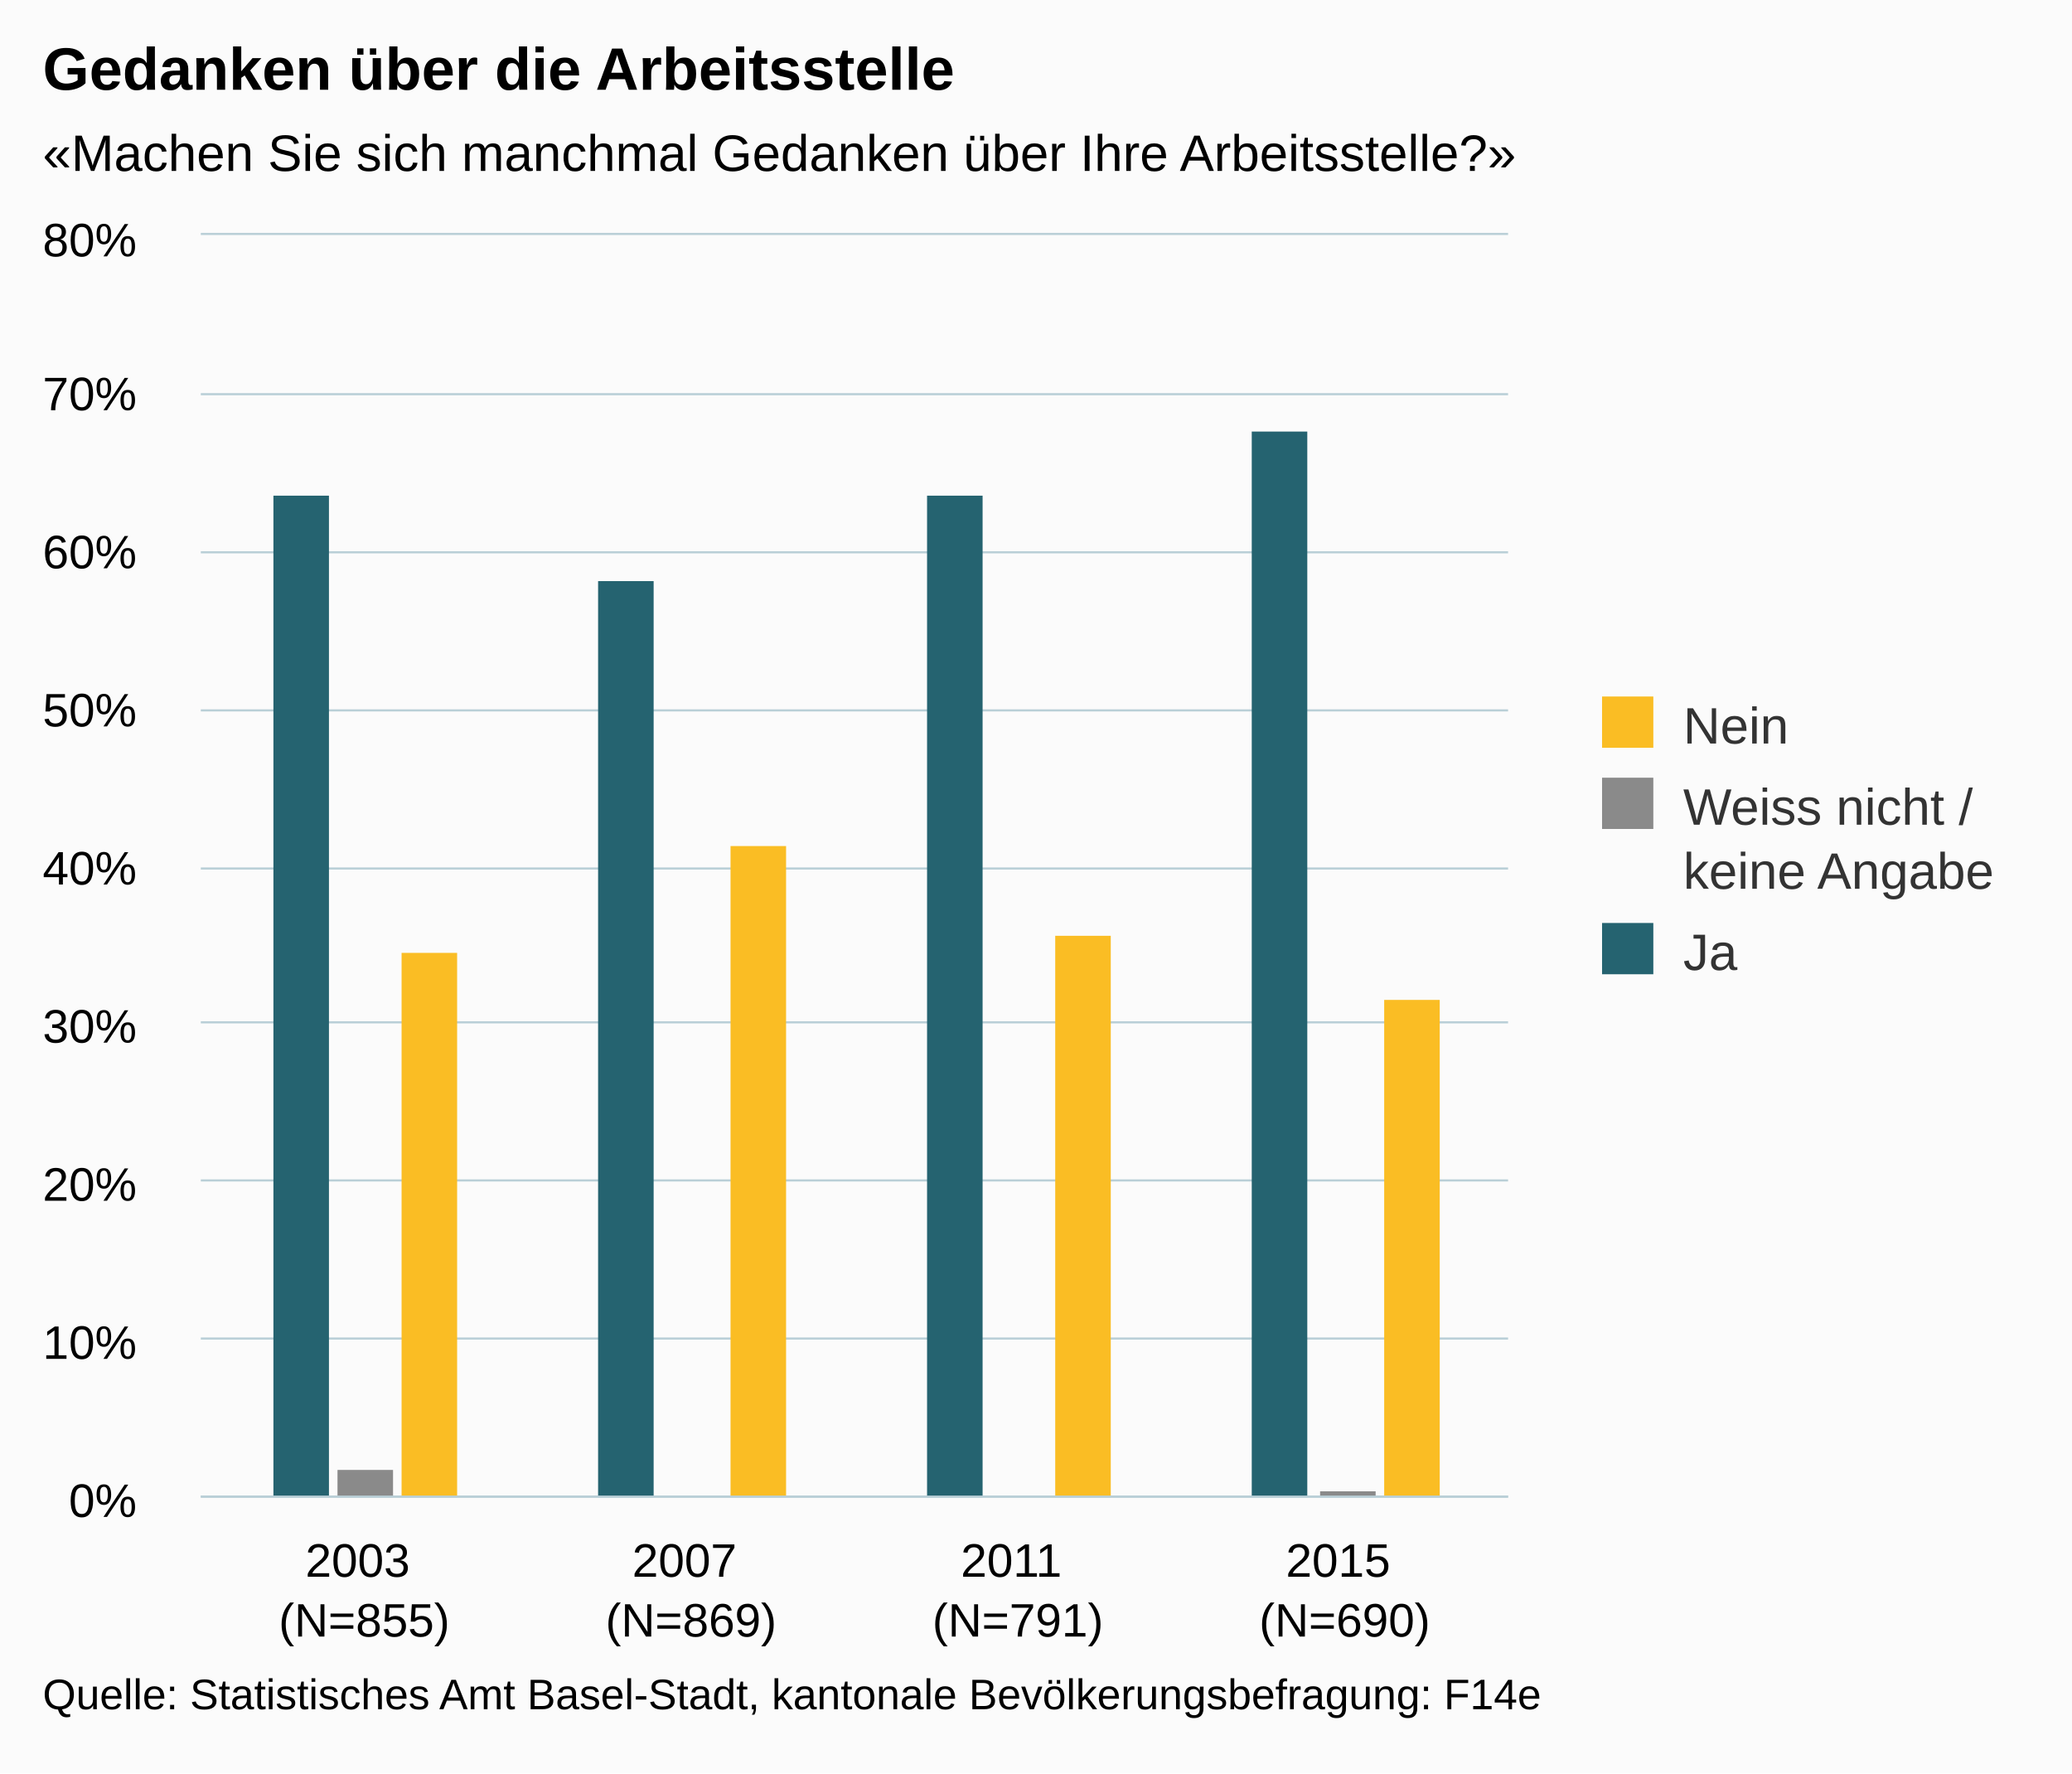
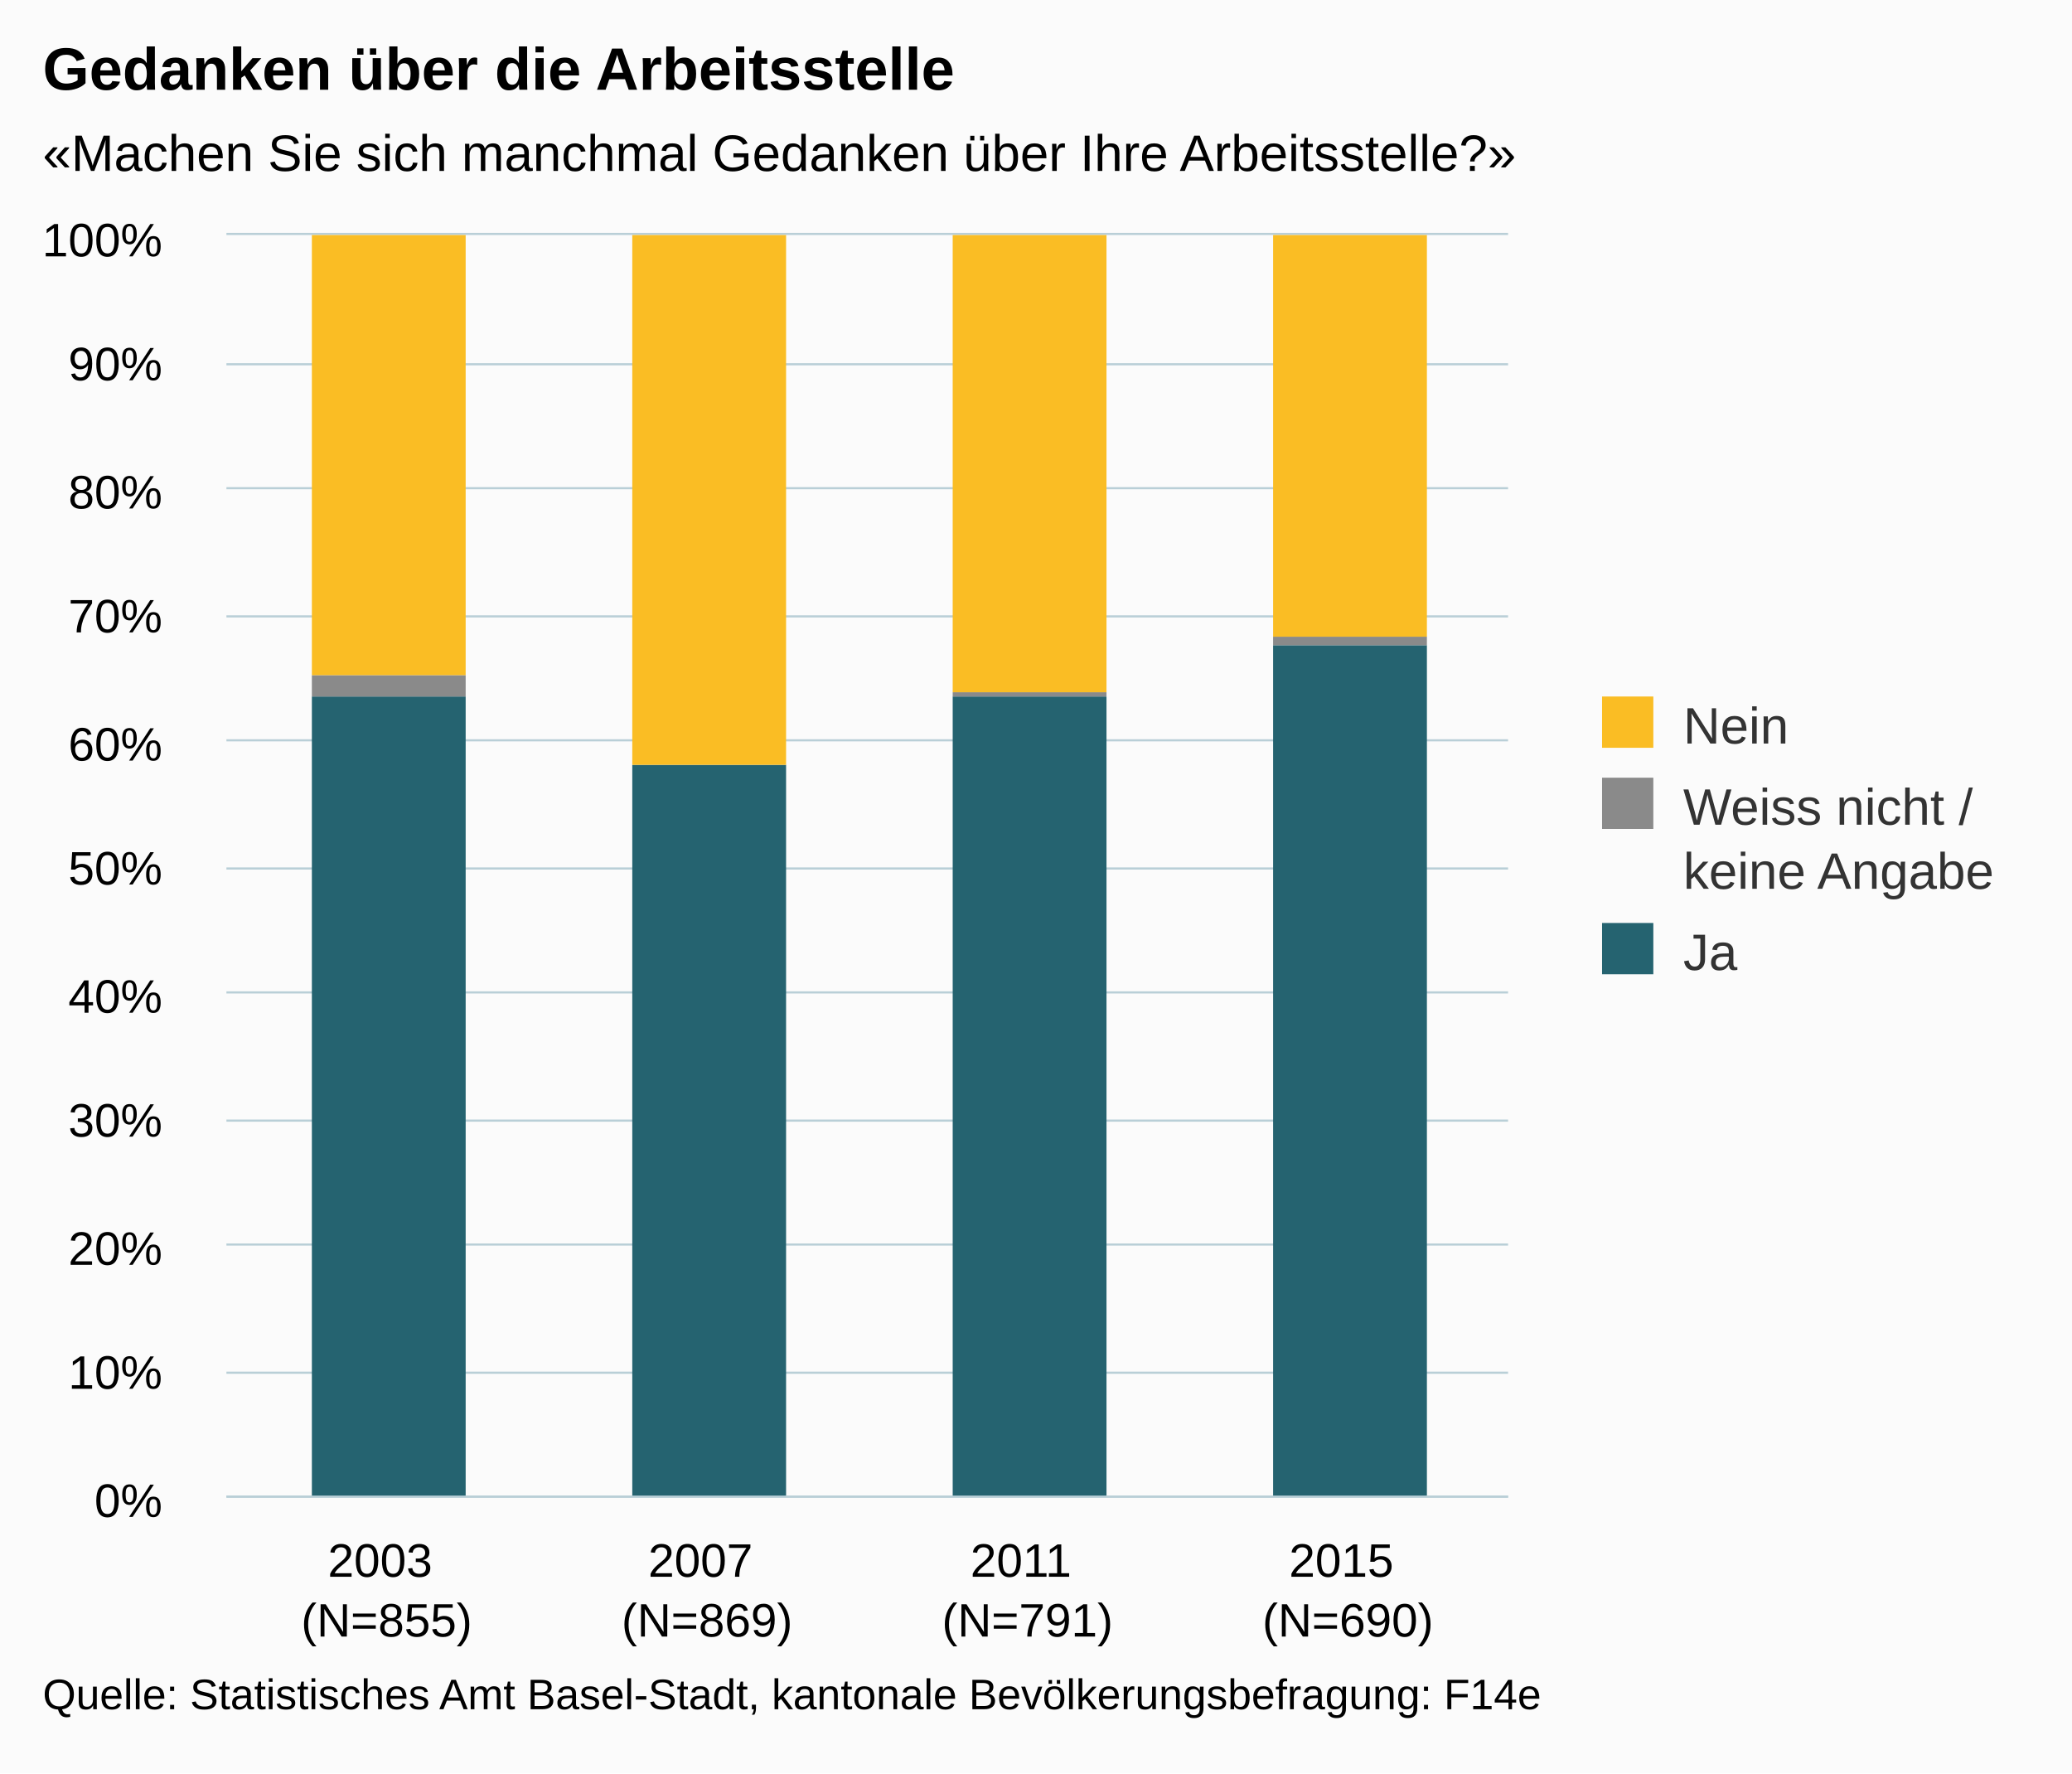
<svg xmlns="http://www.w3.org/2000/svg" version="1.1" class="highcharts-root" style="font-family:arial;font-size:12px;" viewBox="0 0 485 415">
  <defs>
    <clipPath>
-       <rect x="0" y="0" width="306" height="295" fill="none" />
+       <rect x="0" y="0" width="300" height="295" fill="none" />
    </clipPath>
    <clipPath id="a">
-       <rect x="0" y="0" width="306" height="295" fill="none" />
+       <rect x="0" y="0" width="300" height="295" fill="none" />
    </clipPath>
  </defs>
  <rect fill="#fbfbfb" class="highcharts-background" x="0" y="0" width="485" height="415" rx="0" ry="0" />
-   <rect fill="none" class="highcharts-plot-background" x="47" y="55" width="306" height="295" />
+   <rect fill="none" class="highcharts-plot-background" x="53" y="55" width="300" height="295" />
  <g class="highcharts-pane-group" />
  <g class="highcharts-grid highcharts-xaxis-grid ">
-     <path fill="none" class="highcharts-grid-line" d="M 123.5 55 L 123.5 350" opacity="1" />
-     <path fill="none" class="highcharts-grid-line" d="M 199.5 55 L 199.5 350" opacity="1" />
-     <path fill="none" class="highcharts-grid-line" d="M 276.5 55 L 276.5 350" opacity="1" />
+     <path fill="none" class="highcharts-grid-line" d="M 127.5 55 L 127.5 350" opacity="1" />
+     <path fill="none" class="highcharts-grid-line" d="M 202.5 55 L 202.5 350" opacity="1" />
+     <path fill="none" class="highcharts-grid-line" d="M 277.5 55 L 277.5 350" opacity="1" />
    <path fill="none" class="highcharts-grid-line" d="M 352.5 55 L 352.5 350" opacity="1" />
-     <path fill="none" class="highcharts-grid-line" d="M 46.5 55 L 46.5 350" opacity="1" />
+     <path fill="none" class="highcharts-grid-line" d="M 52.5 55 L 52.5 350" opacity="1" />
  </g>
  <g class="highcharts-grid highcharts-yaxis-grid ">
-     <path fill="none" stroke="#B9CFD7" stroke-width="0.5" class="highcharts-grid-line" d="M 47 350.25 L 353 350.25" opacity="1" />
-     <path fill="none" stroke="#B9CFD7" stroke-width="0.5" class="highcharts-grid-line" d="M 47 313.25 L 353 313.25" opacity="1" />
-     <path fill="none" stroke="#B9CFD7" stroke-width="0.5" class="highcharts-grid-line" d="M 47 276.25 L 353 276.25" opacity="1" />
-     <path fill="none" stroke="#B9CFD7" stroke-width="0.5" class="highcharts-grid-line" d="M 47 239.25 L 353 239.25" opacity="1" />
-     <path fill="none" stroke="#B9CFD7" stroke-width="0.5" class="highcharts-grid-line" d="M 47 203.25 L 353 203.25" opacity="1" />
-     <path fill="none" stroke="#B9CFD7" stroke-width="0.5" class="highcharts-grid-line" d="M 47 166.25 L 353 166.25" opacity="1" />
-     <path fill="none" stroke="#B9CFD7" stroke-width="0.5" class="highcharts-grid-line" d="M 47 129.25 L 353 129.25" opacity="1" />
-     <path fill="none" stroke="#B9CFD7" stroke-width="0.5" class="highcharts-grid-line" d="M 47 92.25 L 353 92.25" opacity="1" />
-     <path fill="none" stroke="#B9CFD7" stroke-width="0.5" class="highcharts-grid-line" d="M 47 54.75 L 353 54.75" opacity="1" />
+     <path fill="none" stroke="#B9CFD7" stroke-width="0.5" class="highcharts-grid-line" d="M 53 350.25 L 353 350.25" opacity="1" />
+     <path fill="none" stroke="#B9CFD7" stroke-width="0.5" class="highcharts-grid-line" d="M 53 321.25 L 353 321.25" opacity="1" />
+     <path fill="none" stroke="#B9CFD7" stroke-width="0.5" class="highcharts-grid-line" d="M 53 291.25 L 353 291.25" opacity="1" />
+     <path fill="none" stroke="#B9CFD7" stroke-width="0.5" class="highcharts-grid-line" d="M 53 262.25 L 353 262.25" opacity="1" />
+     <path fill="none" stroke="#B9CFD7" stroke-width="0.5" class="highcharts-grid-line" d="M 53 232.25 L 353 232.25" opacity="1" />
+     <path fill="none" stroke="#B9CFD7" stroke-width="0.5" class="highcharts-grid-line" d="M 53 203.25 L 353 203.25" opacity="1" />
+     <path fill="none" stroke="#B9CFD7" stroke-width="0.5" class="highcharts-grid-line" d="M 53 173.25 L 353 173.25" opacity="1" />
+     <path fill="none" stroke="#B9CFD7" stroke-width="0.5" class="highcharts-grid-line" d="M 53 144.25 L 353 144.25" opacity="1" />
+     <path fill="none" stroke="#B9CFD7" stroke-width="0.5" class="highcharts-grid-line" d="M 53 114.25 L 353 114.25" opacity="1" />
+     <path fill="none" stroke="#B9CFD7" stroke-width="0.5" class="highcharts-grid-line" d="M 53 85.25 L 353 85.25" opacity="1" />
+     <path fill="none" stroke="#B9CFD7" stroke-width="0.5" class="highcharts-grid-line" d="M 53 54.75 L 353 54.75" opacity="1" />
  </g>
-   <rect fill="none" class="highcharts-plot-border" x="47" y="55" width="306" height="295" />
+   <rect fill="none" class="highcharts-plot-border" x="53" y="55" width="300" height="295" />
  <g class="highcharts-axis highcharts-xaxis ">
-     <path fill="none" class="highcharts-axis-line" stroke="#B9CFD7" stroke-width="0.5" d="M 47 350.25 L 353 350.25" />
+     <path fill="none" class="highcharts-axis-line" stroke="#B9CFD7" stroke-width="0.5" d="M 53 350.25 L 353 350.25" />
  </g>
  <g class="highcharts-axis highcharts-yaxis ">
-     <path fill="none" class="highcharts-axis-line" d="M 47 55 L 47 350" />
+     <path fill="none" class="highcharts-axis-line" d="M 53 55 L 53 350" />
  </g>
  <g class="highcharts-series-group">
-     <g class="highcharts-series highcharts-series-0 highcharts-column-series highcharts-color-undefined " transform="translate(47,55) scale(1 1)" clip-path="url(#a)">
-       <rect x="17" y="61" width="13" height="235" fill="#256370" class="highcharts-point" />
-       <rect x="93" y="81" width="13" height="215" fill="#256370" class="highcharts-point" />
-       <rect x="170" y="61" width="13" height="235" fill="#256370" class="highcharts-point" />
-       <rect x="246" y="46" width="13" height="250" fill="#256370" class="highcharts-point" />
+     <g class="highcharts-series highcharts-series-0 highcharts-column-series highcharts-color-undefined " transform="translate(53,55) scale(1 1)" clip-path="url(#a)">
+       <rect x="20" y="108" width="36" height="188" fill="#256370" class="highcharts-point" />
+       <rect x="95" y="124" width="36" height="172" fill="#256370" class="highcharts-point" />
+       <rect x="170" y="108" width="36" height="188" fill="#256370" class="highcharts-point" />
+       <rect x="245" y="96" width="36" height="200" fill="#256370" class="highcharts-point" />
    </g>
-     <g class="highcharts-markers highcharts-series-0 highcharts-column-series highcharts-color-undefined " transform="translate(47,55) scale(1 1)" clip-path="none" />
-     <g class="highcharts-series highcharts-series-1 highcharts-column-series highcharts-color-undefined " transform="translate(47,55) scale(1 1)" clip-path="url(#a)">
-       <rect x="32" y="289" width="13" height="7" fill="#8A8A8A" class="highcharts-point" />
-       <rect x="109" y="295" width="13" height="1" fill="#8A8A8A" class="highcharts-point" />
-       <rect x="185" y="295" width="13" height="1" fill="#8A8A8A" class="highcharts-point" />
-       <rect x="262" y="294" width="13" height="2" fill="#8A8A8A" class="highcharts-point" />
+     <g class="highcharts-markers highcharts-series-0 highcharts-column-series highcharts-color-undefined " transform="translate(53,55) scale(1 1)" clip-path="none" />
+     <g class="highcharts-series highcharts-series-1 highcharts-column-series highcharts-color-undefined " transform="translate(53,55) scale(1 1)" clip-path="url(#a)">
+       <rect x="20" y="103" width="36" height="5" fill="#8A8A8A" class="highcharts-point" />
+       <rect x="95" y="124" width="36" height="0" fill="#8A8A8A" class="highcharts-point" />
+       <rect x="170" y="107" width="36" height="1" fill="#8A8A8A" class="highcharts-point" />
+       <rect x="245" y="94" width="36" height="2" fill="#8A8A8A" class="highcharts-point" />
    </g>
-     <g class="highcharts-markers highcharts-series-1 highcharts-column-series highcharts-color-undefined " transform="translate(47,55) scale(1 1)" clip-path="none" />
-     <g class="highcharts-series highcharts-series-2 highcharts-column-series highcharts-color-undefined " transform="translate(47,55) scale(1 1)" clip-path="url(#a)">
-       <rect x="47" y="168" width="13" height="128" fill="#FABD24" class="highcharts-point" />
-       <rect x="124" y="143" width="13" height="153" fill="#FABD24" class="highcharts-point" />
-       <rect x="200" y="164" width="13" height="132" fill="#FABD24" class="highcharts-point" />
-       <rect x="277" y="179" width="13" height="117" fill="#FABD24" class="highcharts-point" />
+     <g class="highcharts-markers highcharts-series-1 highcharts-column-series highcharts-color-undefined " transform="translate(53,55) scale(1 1)" clip-path="none" />
+     <g class="highcharts-series highcharts-series-2 highcharts-column-series highcharts-color-undefined " transform="translate(53,55) scale(1 1)" clip-path="url(#a)">
+       <rect x="20" y="0" width="36" height="103" fill="#FABD24" class="highcharts-point" />
+       <rect x="95" y="0" width="36" height="124" fill="#FABD24" class="highcharts-point" />
+       <rect x="170" y="0" width="36" height="107" fill="#FABD24" class="highcharts-point" />
+       <rect x="245" y="0" width="36" height="94" fill="#FABD24" class="highcharts-point" />
    </g>
-     <g class="highcharts-markers highcharts-series-2 highcharts-column-series highcharts-color-undefined " transform="translate(47,55) scale(1 1)" clip-path="none" />
+     <g class="highcharts-markers highcharts-series-2 highcharts-column-series highcharts-color-undefined " transform="translate(53,55) scale(1 1)" clip-path="none" />
  </g>
  <text x="10" text-anchor="start" class="highcharts-title" style="color:#000000;font-size:14px;font-weight:bold;fill:#000000;" y="21">
    <tspan>Gedanken über die Arbeitsstelle</tspan>
  </text>
  <text x="10" text-anchor="start" class="highcharts-subtitle" style="color:#000000;font-size:12px;fill:#000000;" y="40">
    <tspan>«Machen Sie sich manchmal Gedanken über Ihre Arbeitsstelle?»</tspan>
  </text>
  <g class="highcharts-legend" transform="translate(365,156)">
    <rect fill="none" class="highcharts-legend-box" rx="0" ry="0" x="0" y="0" width="110" height="83" visibility="visible" />
    <g>
      <g>
        <g class="highcharts-legend-item highcharts-column-series highcharts-color-undefined highcharts-series-2" transform="translate(8,3)">
          <text x="21" style="color:#333333;font-size:12px;font-weight:normal;cursor:pointer;fill:#333333;" text-anchor="start" y="15">
            <tspan>Nein</tspan>
          </text>
          <rect x="2" y="4" width="12" height="12" fill="#FABD24" class="highcharts-point" />
        </g>
        <g class="highcharts-legend-item highcharts-column-series highcharts-color-undefined highcharts-series-1" transform="translate(8,22)">
          <text x="21" y="15" style="color:#333333;font-size:12px;font-weight:normal;cursor:pointer;fill:#333333;" text-anchor="start">
            <tspan>Weiss nicht /</tspan>
            <tspan x="21" dy="15">keine Angabe</tspan>
          </text>
          <rect x="2" y="4" width="12" height="12" fill="#8A8A8A" class="highcharts-point" />
        </g>
        <g class="highcharts-legend-item highcharts-column-series highcharts-color-undefined highcharts-series-0" transform="translate(8,56)">
          <text x="21" y="15" style="color:#333333;font-size:12px;font-weight:normal;cursor:pointer;fill:#333333;" text-anchor="start">
            <tspan>Ja</tspan>
          </text>
          <rect x="2" y="4" width="12" height="12" fill="#256370" class="highcharts-point" />
        </g>
      </g>
    </g>
  </g>
  <g class="highcharts-axis-labels highcharts-xaxis-labels ">
-     <text x="85.25" style="color:#000000;cursor:default;font-size:11px;fill:#000000;" text-anchor="middle" transform="translate(0,0)" y="369" opacity="1">
+     <text x="90.5" style="color:#000000;cursor:default;font-size:11px;fill:#000000;" text-anchor="middle" transform="translate(0,0)" y="369" opacity="1">
      <tspan>2003</tspan>
-       <tspan x="85.25" dy="14">(N=855)</tspan>
+       <tspan x="90.5" dy="14">(N=855)</tspan>
    </text>
-     <text x="161.75" style="color:#000000;cursor:default;font-size:11px;fill:#000000;" text-anchor="middle" transform="translate(0,0)" y="369" opacity="1">
+     <text x="165.5" style="color:#000000;cursor:default;font-size:11px;fill:#000000;" text-anchor="middle" transform="translate(0,0)" y="369" opacity="1">
      <tspan>2007</tspan>
-       <tspan x="161.75" dy="14">(N=869)</tspan>
+       <tspan x="165.5" dy="14">(N=869)</tspan>
    </text>
-     <text x="238.25" style="color:#000000;cursor:default;font-size:11px;fill:#000000;" text-anchor="middle" transform="translate(0,0)" y="369" opacity="1">
+     <text x="240.5" style="color:#000000;cursor:default;font-size:11px;fill:#000000;" text-anchor="middle" transform="translate(0,0)" y="369" opacity="1">
      <tspan>2011</tspan>
-       <tspan x="238.25" dy="14">(N=791)</tspan>
+       <tspan x="240.5" dy="14">(N=791)</tspan>
    </text>
-     <text x="314.75" style="color:#000000;cursor:default;font-size:11px;fill:#000000;" text-anchor="middle" transform="translate(0,0)" y="369" opacity="1">
+     <text x="315.5" style="color:#000000;cursor:default;font-size:11px;fill:#000000;" text-anchor="middle" transform="translate(0,0)" y="369" opacity="1">
      <tspan>2015</tspan>
-       <tspan x="314.75" dy="14">(N=690)</tspan>
+       <tspan x="315.5" dy="14">(N=690)</tspan>
    </text>
  </g>
  <g class="highcharts-axis-labels highcharts-yaxis-labels ">
-     <text x="32" style="color:#000000;cursor:default;font-size:11px;fill:#000000;" text-anchor="end" transform="translate(0,0)" y="355" opacity="1">
+     <text x="38" style="color:#000000;cursor:default;font-size:11px;fill:#000000;" text-anchor="end" transform="translate(0,0)" y="355" opacity="1">
      <tspan>0%</tspan>
    </text>
-     <text x="32" style="color:#000000;cursor:default;font-size:11px;fill:#000000;" text-anchor="end" transform="translate(0,0)" y="318" opacity="1">
+     <text x="38" style="color:#000000;cursor:default;font-size:11px;fill:#000000;" text-anchor="end" transform="translate(0,0)" y="325" opacity="1">
      <tspan>10%</tspan>
    </text>
-     <text x="32" style="color:#000000;cursor:default;font-size:11px;fill:#000000;" text-anchor="end" transform="translate(0,0)" y="281" opacity="1">
+     <text x="38" style="color:#000000;cursor:default;font-size:11px;fill:#000000;" text-anchor="end" transform="translate(0,0)" y="296" opacity="1">
      <tspan>20%</tspan>
    </text>
-     <text x="32" style="color:#000000;cursor:default;font-size:11px;fill:#000000;" text-anchor="end" transform="translate(0,0)" y="244" opacity="1">
+     <text x="38" style="color:#000000;cursor:default;font-size:11px;fill:#000000;" text-anchor="end" transform="translate(0,0)" y="266" opacity="1">
      <tspan>30%</tspan>
    </text>
-     <text x="32" style="color:#000000;cursor:default;font-size:11px;fill:#000000;" text-anchor="end" transform="translate(0,0)" y="207" opacity="1">
+     <text x="38" style="color:#000000;cursor:default;font-size:11px;fill:#000000;" text-anchor="end" transform="translate(0,0)" y="237" opacity="1">
      <tspan>40%</tspan>
    </text>
-     <text x="32" style="color:#000000;cursor:default;font-size:11px;fill:#000000;" text-anchor="end" transform="translate(0,0)" y="170" opacity="1">
+     <text x="38" style="color:#000000;cursor:default;font-size:11px;fill:#000000;" text-anchor="end" transform="translate(0,0)" y="207" opacity="1">
      <tspan>50%</tspan>
    </text>
-     <text x="32" style="color:#000000;cursor:default;font-size:11px;fill:#000000;" text-anchor="end" transform="translate(0,0)" y="133" opacity="1">
+     <text x="38" style="color:#000000;cursor:default;font-size:11px;fill:#000000;" text-anchor="end" transform="translate(0,0)" y="178" opacity="1">
      <tspan>60%</tspan>
    </text>
-     <text x="32" style="color:#000000;cursor:default;font-size:11px;fill:#000000;" text-anchor="end" transform="translate(0,0)" y="96" opacity="1">
+     <text x="38" style="color:#000000;cursor:default;font-size:11px;fill:#000000;" text-anchor="end" transform="translate(0,0)" y="148" opacity="1">
      <tspan>70%</tspan>
    </text>
-     <text x="32" style="color:#000000;cursor:default;font-size:11px;fill:#000000;" text-anchor="end" transform="translate(0,0)" y="60" opacity="1">
+     <text x="38" style="color:#000000;cursor:default;font-size:11px;fill:#000000;" text-anchor="end" transform="translate(0,0)" y="119" opacity="1">
      <tspan>80%</tspan>
+     </text>
+     <text x="38" style="color:#000000;cursor:default;font-size:11px;fill:#000000;" text-anchor="end" transform="translate(0,0)" y="89" opacity="1">
+       <tspan>90%</tspan>
+     </text>
+     <text x="38" style="color:#000000;cursor:default;font-size:11px;fill:#000000;" text-anchor="end" transform="translate(0,0)" y="60" opacity="1">
+       <tspan>100%</tspan>
    </text>
  </g>
  <text x="10" class="highcharts-credits" text-anchor="start" style="cursor:default;color:#000000;font-size:10px;fill:#000000;" y="400">
    <tspan>Quelle: Statistisches Amt Basel-Stadt, kantonale Bevölkerungsbefragung: F14e</tspan>
  </text>
</svg>
